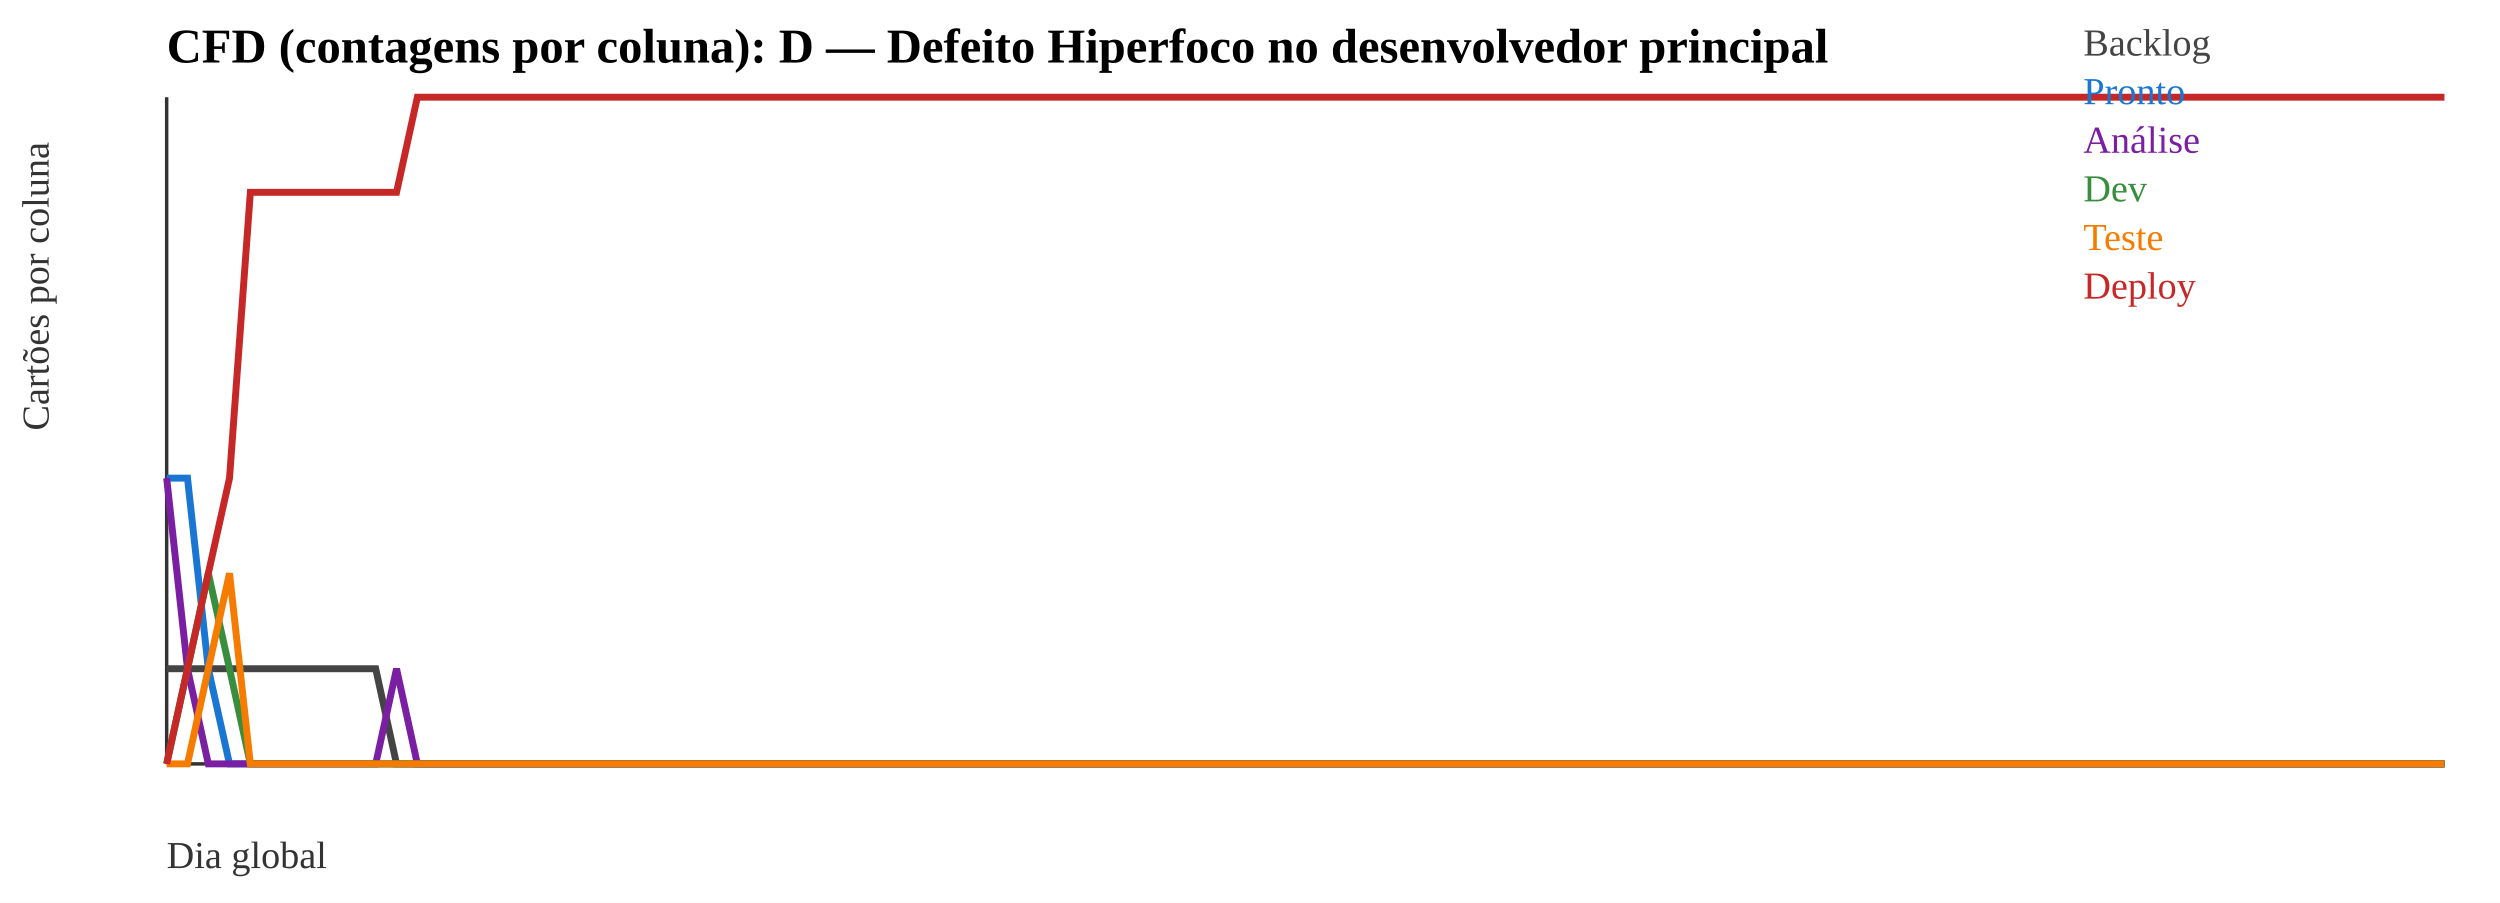
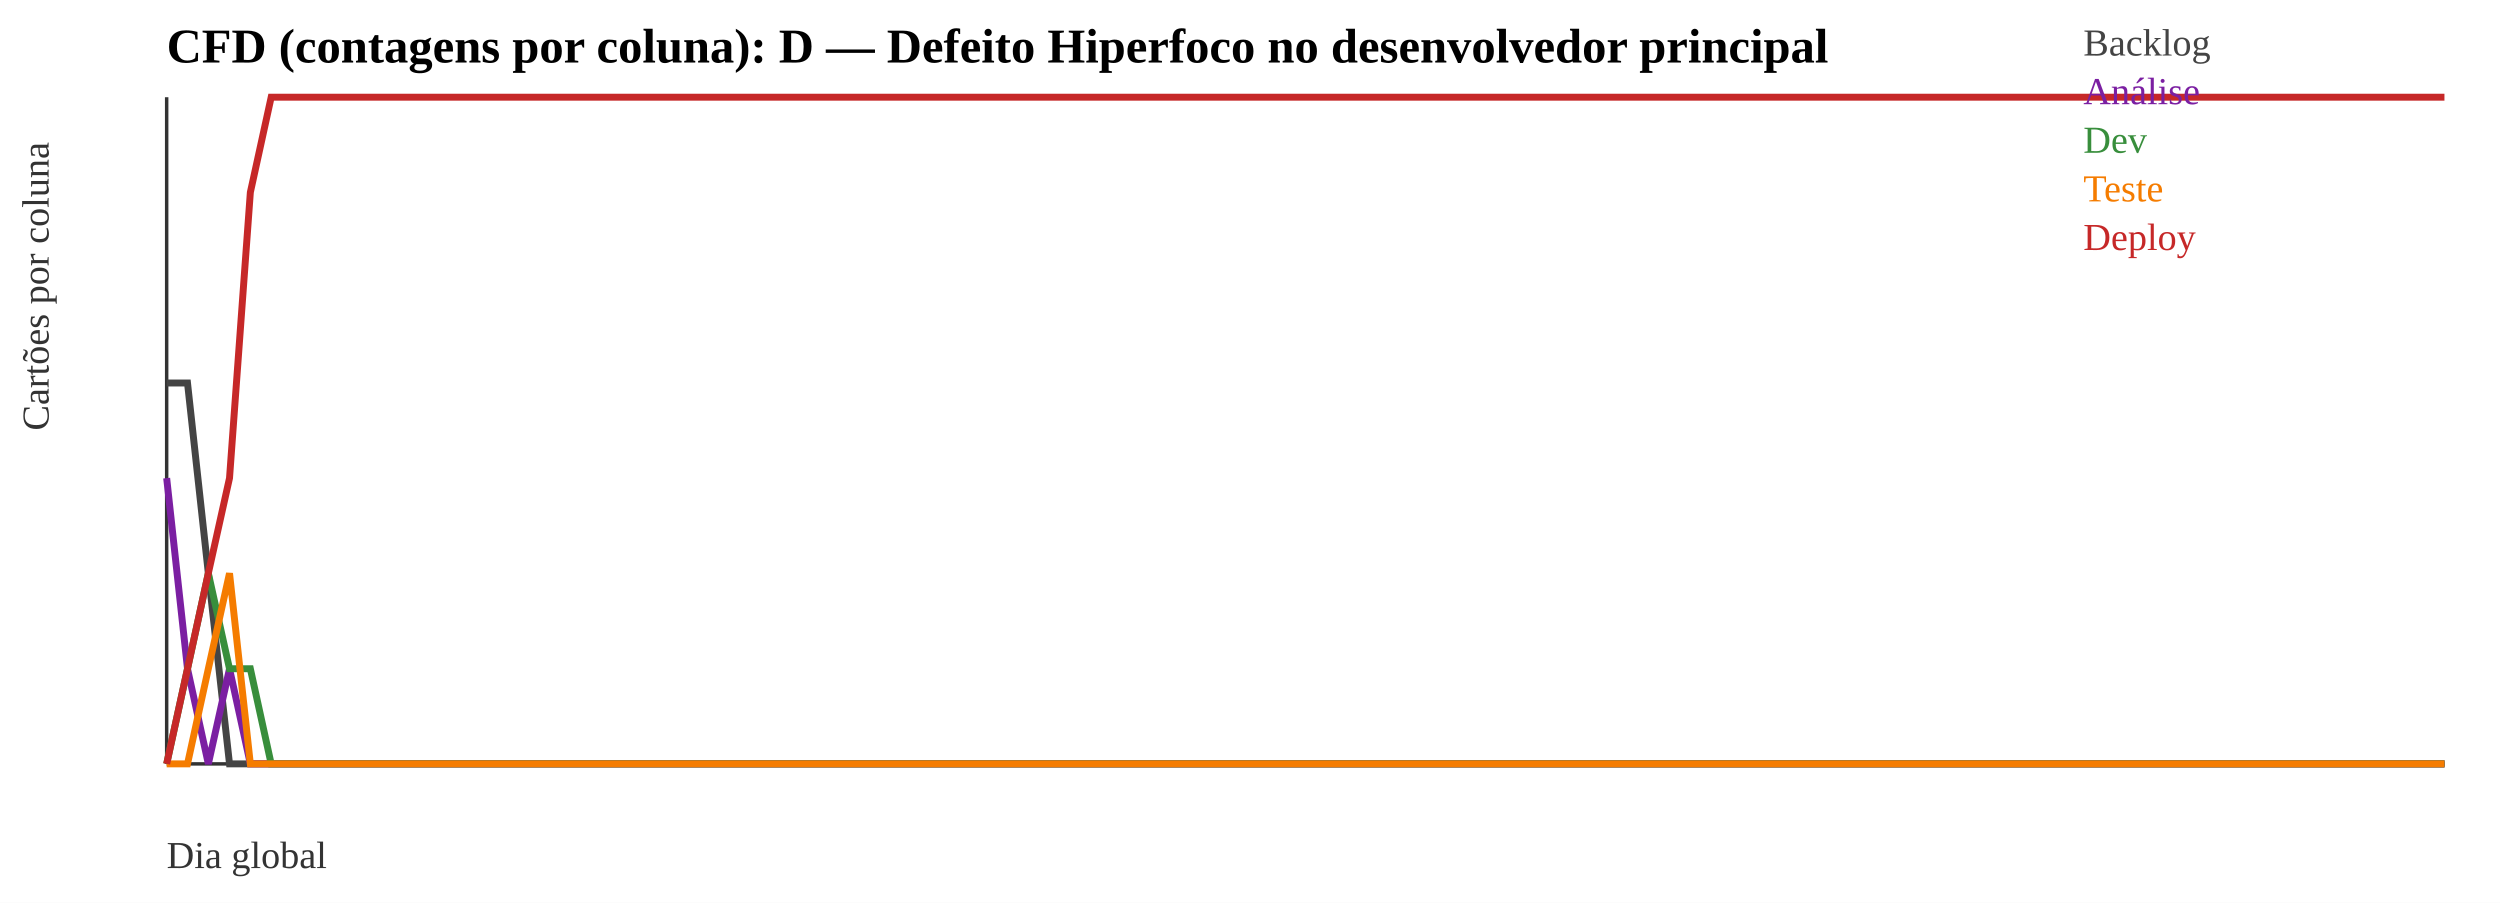
<svg xmlns="http://www.w3.org/2000/svg" width="720" height="260" viewBox="0 0 720 260">
  <rect width="100%" height="100%" fill="#ffffff" />
  <text x="48" y="18" font-size="14" font-weight="bold">CFD (contagens por coluna): D — Defeito Hiperfoco no desenvolvedor principal</text>
  <line x1="48" y1="220" x2="704" y2="220" stroke="#333" />
  <line x1="48" y1="28" x2="48" y2="220" stroke="#333" />
-   <polyline fill="none" stroke="#444" stroke-width="2" points="48.0,192.6 54.0,192.6 60.0,192.6 66.1,192.6 72.1,192.6 78.1,192.6 84.1,192.6 90.1,192.6 96.1,192.6 102.2,192.6 108.2,192.6 114.2,220.0 120.2,220.0 126.2,220.0 132.3,220.0 138.3,220.0 144.3,220.0 150.3,220.0 156.3,220.0 162.3,220.0 168.4,220.0 174.4,220.0 180.4,220.0 186.4,220.0 192.4,220.0 198.5,220.0 204.5,220.0 210.5,220.0 216.5,220.0 222.5,220.0 228.6,220.0 234.6,220.0 240.6,220.0 246.6,220.0 252.6,220.0 258.6,220.0 264.7,220.0 270.7,220.0 276.7,220.0 282.7,220.0 288.7,220.0 294.8,220.0 300.8,220.0 306.8,220.0 312.8,220.0 318.8,220.0 324.8,220.0 330.9,220.0 336.9,220.0 342.9,220.0 348.9,220.0 354.9,220.0 361.0,220.0 367.0,220.0 373.0,220.0 379.0,220.0 385.0,220.0 391.0,220.0 397.1,220.0 403.1,220.0 409.1,220.0 415.1,220.0 421.1,220.0 427.2,220.0 433.2,220.0 439.2,220.0 445.2,220.0 451.2,220.0 457.2,220.0 463.3,220.0 469.3,220.0 475.3,220.0 481.3,220.0 487.3,220.0 493.4,220.0 499.4,220.0 505.4,220.0 511.4,220.0 517.4,220.0 523.4,220.0 529.5,220.0 535.5,220.0 541.5,220.0 547.5,220.0 553.5,220.0 559.6,220.0 565.6,220.0 571.6,220.0 577.6,220.0 583.6,220.0 589.7,220.0 595.7,220.0 601.7,220.0 607.7,220.0 613.7,220.0 619.7,220.0 625.8,220.0 631.8,220.0 637.8,220.0 643.8,220.0 649.8,220.0 655.9,220.0 661.9,220.0 667.9,220.0 673.9,220.0 679.9,220.0 685.9,220.0 692.0,220.0 698.0,220.0 704.0,220.0" />
-   <polyline fill="none" stroke="#1976d2" stroke-width="2" points="48.0,137.7 54.0,137.7 60.0,192.6 66.1,220.0 72.1,220.0 78.1,220.0 84.1,220.0 90.1,220.0 96.1,220.0 102.2,220.0 108.2,220.0 114.2,220.0 120.2,220.0 126.2,220.0 132.3,220.0 138.3,220.0 144.3,220.0 150.3,220.0 156.3,220.0 162.3,220.0 168.4,220.0 174.4,220.0 180.4,220.0 186.4,220.0 192.4,220.0 198.5,220.0 204.5,220.0 210.5,220.0 216.5,220.0 222.5,220.0 228.6,220.0 234.6,220.0 240.6,220.0 246.6,220.0 252.6,220.0 258.6,220.0 264.7,220.0 270.7,220.0 276.7,220.0 282.7,220.0 288.7,220.0 294.8,220.0 300.8,220.0 306.8,220.0 312.8,220.0 318.8,220.0 324.8,220.0 330.9,220.0 336.9,220.0 342.9,220.0 348.9,220.0 354.9,220.0 361.0,220.0 367.0,220.0 373.0,220.0 379.0,220.0 385.0,220.0 391.0,220.0 397.1,220.0 403.1,220.0 409.1,220.0 415.1,220.0 421.1,220.0 427.2,220.0 433.2,220.0 439.2,220.0 445.2,220.0 451.2,220.0 457.2,220.0 463.3,220.0 469.3,220.0 475.3,220.0 481.3,220.0 487.3,220.0 493.4,220.0 499.4,220.0 505.4,220.0 511.4,220.0 517.4,220.0 523.4,220.0 529.5,220.0 535.5,220.0 541.5,220.0 547.5,220.0 553.5,220.0 559.6,220.0 565.6,220.0 571.6,220.0 577.6,220.0 583.6,220.0 589.7,220.0 595.7,220.0 601.7,220.0 607.7,220.0 613.7,220.0 619.7,220.0 625.8,220.0 631.8,220.0 637.8,220.0 643.8,220.0 649.8,220.0 655.9,220.0 661.9,220.0 667.9,220.0 673.9,220.0 679.9,220.0 685.9,220.0 692.0,220.0 698.0,220.0 704.0,220.0" />
-   <polyline fill="none" stroke="#7b1fa2" stroke-width="2" points="48.0,137.7 54.0,192.6 60.0,220.0 66.1,220.0 72.1,220.0 78.1,220.0 84.1,220.0 90.1,220.0 96.1,220.0 102.2,220.0 108.2,220.0 114.2,192.6 120.2,220.0 126.2,220.0 132.3,220.0 138.3,220.0 144.3,220.0 150.3,220.0 156.3,220.0 162.3,220.0 168.4,220.0 174.4,220.0 180.4,220.0 186.4,220.0 192.4,220.0 198.5,220.0 204.5,220.0 210.5,220.0 216.5,220.0 222.5,220.0 228.6,220.0 234.6,220.0 240.6,220.0 246.6,220.0 252.6,220.0 258.6,220.0 264.7,220.0 270.7,220.0 276.7,220.0 282.7,220.0 288.7,220.0 294.8,220.0 300.8,220.0 306.8,220.0 312.8,220.0 318.8,220.0 324.8,220.0 330.9,220.0 336.9,220.0 342.9,220.0 348.9,220.0 354.9,220.0 361.0,220.0 367.0,220.0 373.0,220.0 379.0,220.0 385.0,220.0 391.0,220.0 397.1,220.0 403.1,220.0 409.1,220.0 415.1,220.0 421.1,220.0 427.2,220.0 433.2,220.0 439.2,220.0 445.2,220.0 451.2,220.0 457.2,220.0 463.3,220.0 469.3,220.0 475.3,220.0 481.3,220.0 487.3,220.0 493.4,220.0 499.4,220.0 505.4,220.0 511.4,220.0 517.4,220.0 523.4,220.0 529.5,220.0 535.5,220.0 541.5,220.0 547.5,220.0 553.5,220.0 559.6,220.0 565.6,220.0 571.6,220.0 577.6,220.0 583.6,220.0 589.7,220.0 595.7,220.0 601.7,220.0 607.7,220.0 613.7,220.0 619.7,220.0 625.8,220.0 631.8,220.0 637.8,220.0 643.8,220.0 649.8,220.0 655.9,220.0 661.9,220.0 667.9,220.0 673.9,220.0 679.9,220.0 685.9,220.0 692.0,220.0 698.0,220.0 704.0,220.0" />
-   <polyline fill="none" stroke="#388e3c" stroke-width="2" points="48.0,220.0 54.0,192.6 60.0,165.1 66.1,192.6 72.1,220.0 78.1,220.0 84.1,220.0 90.1,220.0 96.1,220.0 102.2,220.0 108.2,220.0 114.2,220.0 120.2,220.0 126.2,220.0 132.3,220.0 138.3,220.0 144.3,220.0 150.3,220.0 156.3,220.0 162.3,220.0 168.4,220.0 174.4,220.0 180.4,220.0 186.4,220.0 192.4,220.0 198.5,220.0 204.5,220.0 210.5,220.0 216.5,220.0 222.5,220.0 228.6,220.0 234.6,220.0 240.6,220.0 246.6,220.0 252.6,220.0 258.6,220.0 264.7,220.0 270.7,220.0 276.7,220.0 282.7,220.0 288.7,220.0 294.8,220.0 300.8,220.0 306.8,220.0 312.8,220.0 318.8,220.0 324.8,220.0 330.9,220.0 336.9,220.0 342.9,220.0 348.9,220.0 354.9,220.0 361.0,220.0 367.0,220.0 373.0,220.0 379.0,220.0 385.0,220.0 391.0,220.0 397.1,220.0 403.1,220.0 409.1,220.0 415.1,220.0 421.1,220.0 427.2,220.0 433.2,220.0 439.2,220.0 445.2,220.0 451.2,220.0 457.2,220.0 463.3,220.0 469.3,220.0 475.3,220.0 481.3,220.0 487.3,220.0 493.4,220.0 499.4,220.0 505.4,220.0 511.4,220.0 517.4,220.0 523.4,220.0 529.5,220.0 535.5,220.0 541.5,220.0 547.5,220.0 553.5,220.0 559.6,220.0 565.6,220.0 571.6,220.0 577.6,220.0 583.6,220.0 589.7,220.0 595.7,220.0 601.7,220.0 607.7,220.0 613.7,220.0 619.7,220.0 625.8,220.0 631.8,220.0 637.8,220.0 643.8,220.0 649.8,220.0 655.9,220.0 661.9,220.0 667.9,220.0 673.9,220.0 679.9,220.0 685.9,220.0 692.0,220.0 698.0,220.0 704.0,220.0" />
+   <polyline fill="none" stroke="#444" stroke-width="2" points="48.0,110.3 54.0,110.3 60.0,165.1 66.1,220.0 72.1,220.0 78.1,220.0 84.1,220.0 90.1,220.0 96.1,220.0 102.2,220.0 108.2,220.0 114.2,220.0 120.2,220.0 126.2,220.0 132.3,220.0 138.3,220.0 144.3,220.0 150.3,220.0 156.3,220.0 162.3,220.0 168.4,220.0 174.4,220.0 180.4,220.0 186.4,220.0 192.4,220.0 198.5,220.0 204.5,220.0 210.5,220.0 216.5,220.0 222.5,220.0 228.6,220.0 234.6,220.0 240.6,220.0 246.6,220.0 252.6,220.0 258.6,220.0 264.7,220.0 270.7,220.0 276.7,220.0 282.7,220.0 288.7,220.0 294.8,220.0 300.8,220.0 306.8,220.0 312.8,220.0 318.8,220.0 324.8,220.0 330.9,220.0 336.9,220.0 342.9,220.0 348.9,220.0 354.9,220.0 361.0,220.0 367.0,220.0 373.0,220.0 379.0,220.0 385.0,220.0 391.0,220.0 397.1,220.0 403.1,220.0 409.1,220.0 415.1,220.0 421.1,220.0 427.2,220.0 433.2,220.0 439.2,220.0 445.2,220.0 451.2,220.0 457.2,220.0 463.3,220.0 469.3,220.0 475.3,220.0 481.3,220.0 487.3,220.0 493.4,220.0 499.4,220.0 505.4,220.0 511.4,220.0 517.4,220.0 523.4,220.0 529.5,220.0 535.5,220.0 541.5,220.0 547.5,220.0 553.5,220.0 559.6,220.0 565.6,220.0 571.6,220.0 577.6,220.0 583.6,220.0 589.7,220.0 595.7,220.0 601.7,220.0 607.7,220.0 613.7,220.0 619.7,220.0 625.8,220.0 631.8,220.0 637.8,220.0 643.8,220.0 649.8,220.0 655.9,220.0 661.9,220.0 667.9,220.0 673.9,220.0 679.9,220.0 685.9,220.0 692.0,220.0 698.0,220.0 704.0,220.0" />
+   <polyline fill="none" stroke="#7b1fa2" stroke-width="2" points="48.0,137.7 54.0,192.6 60.0,220.0 66.1,192.6 72.1,220.0 78.1,220.0 84.1,220.0 90.1,220.0 96.1,220.0 102.2,220.0 108.2,220.0 114.2,220.0 120.2,220.0 126.2,220.0 132.3,220.0 138.3,220.0 144.3,220.0 150.3,220.0 156.3,220.0 162.3,220.0 168.4,220.0 174.4,220.0 180.4,220.0 186.4,220.0 192.4,220.0 198.5,220.0 204.5,220.0 210.5,220.0 216.5,220.0 222.5,220.0 228.6,220.0 234.6,220.0 240.6,220.0 246.6,220.0 252.6,220.0 258.6,220.0 264.7,220.0 270.7,220.0 276.7,220.0 282.7,220.0 288.7,220.0 294.8,220.0 300.8,220.0 306.8,220.0 312.8,220.0 318.8,220.0 324.8,220.0 330.9,220.0 336.9,220.0 342.9,220.0 348.9,220.0 354.9,220.0 361.0,220.0 367.0,220.0 373.0,220.0 379.0,220.0 385.0,220.0 391.0,220.0 397.1,220.0 403.1,220.0 409.1,220.0 415.1,220.0 421.1,220.0 427.2,220.0 433.2,220.0 439.2,220.0 445.2,220.0 451.2,220.0 457.2,220.0 463.3,220.0 469.3,220.0 475.3,220.0 481.3,220.0 487.3,220.0 493.4,220.0 499.4,220.0 505.4,220.0 511.4,220.0 517.4,220.0 523.4,220.0 529.5,220.0 535.5,220.0 541.5,220.0 547.5,220.0 553.5,220.0 559.6,220.0 565.6,220.0 571.6,220.0 577.6,220.0 583.6,220.0 589.7,220.0 595.7,220.0 601.7,220.0 607.7,220.0 613.7,220.0 619.7,220.0 625.8,220.0 631.8,220.0 637.8,220.0 643.8,220.0 649.8,220.0 655.9,220.0 661.9,220.0 667.9,220.0 673.9,220.0 679.9,220.0 685.9,220.0 692.0,220.0 698.0,220.0 704.0,220.0" />
+   <polyline fill="none" stroke="#388e3c" stroke-width="2" points="48.0,220.0 54.0,192.6 60.0,165.1 66.1,192.6 72.1,192.6 78.1,220.0 84.1,220.0 90.1,220.0 96.1,220.0 102.2,220.0 108.2,220.0 114.2,220.0 120.2,220.0 126.2,220.0 132.3,220.0 138.3,220.0 144.3,220.0 150.3,220.0 156.3,220.0 162.3,220.0 168.4,220.0 174.4,220.0 180.4,220.0 186.4,220.0 192.4,220.0 198.5,220.0 204.5,220.0 210.5,220.0 216.5,220.0 222.5,220.0 228.6,220.0 234.6,220.0 240.6,220.0 246.6,220.0 252.6,220.0 258.6,220.0 264.7,220.0 270.7,220.0 276.7,220.0 282.7,220.0 288.7,220.0 294.8,220.0 300.8,220.0 306.8,220.0 312.8,220.0 318.8,220.0 324.8,220.0 330.9,220.0 336.9,220.0 342.9,220.0 348.9,220.0 354.9,220.0 361.0,220.0 367.0,220.0 373.0,220.0 379.0,220.0 385.0,220.0 391.0,220.0 397.1,220.0 403.1,220.0 409.1,220.0 415.1,220.0 421.1,220.0 427.2,220.0 433.2,220.0 439.2,220.0 445.2,220.0 451.2,220.0 457.2,220.0 463.3,220.0 469.3,220.0 475.3,220.0 481.3,220.0 487.3,220.0 493.4,220.0 499.4,220.0 505.4,220.0 511.4,220.0 517.4,220.0 523.4,220.0 529.5,220.0 535.5,220.0 541.5,220.0 547.5,220.0 553.5,220.0 559.6,220.0 565.6,220.0 571.6,220.0 577.6,220.0 583.6,220.0 589.7,220.0 595.7,220.0 601.7,220.0 607.7,220.0 613.7,220.0 619.7,220.0 625.8,220.0 631.8,220.0 637.8,220.0 643.8,220.0 649.8,220.0 655.9,220.0 661.9,220.0 667.9,220.0 673.9,220.0 679.9,220.0 685.9,220.0 692.0,220.0 698.0,220.0 704.0,220.0" />
  <polyline fill="none" stroke="#f57c00" stroke-width="2" points="48.0,220.0 54.0,220.0 60.0,192.6 66.1,165.1 72.1,220.0 78.1,220.0 84.1,220.0 90.1,220.0 96.1,220.0 102.2,220.0 108.2,220.0 114.2,220.0 120.2,220.0 126.2,220.0 132.3,220.0 138.3,220.0 144.3,220.0 150.3,220.0 156.3,220.0 162.3,220.0 168.4,220.0 174.4,220.0 180.4,220.0 186.4,220.0 192.4,220.0 198.5,220.0 204.5,220.0 210.5,220.0 216.5,220.0 222.5,220.0 228.6,220.0 234.6,220.0 240.6,220.0 246.6,220.0 252.6,220.0 258.6,220.0 264.7,220.0 270.7,220.0 276.7,220.0 282.7,220.0 288.7,220.0 294.8,220.0 300.8,220.0 306.8,220.0 312.8,220.0 318.8,220.0 324.8,220.0 330.9,220.0 336.9,220.0 342.9,220.0 348.9,220.0 354.9,220.0 361.0,220.0 367.0,220.0 373.0,220.0 379.0,220.0 385.0,220.0 391.0,220.0 397.1,220.0 403.1,220.0 409.1,220.0 415.1,220.0 421.1,220.0 427.2,220.0 433.2,220.0 439.2,220.0 445.2,220.0 451.2,220.0 457.2,220.0 463.3,220.0 469.3,220.0 475.3,220.0 481.3,220.0 487.3,220.0 493.4,220.0 499.4,220.0 505.4,220.0 511.4,220.0 517.4,220.0 523.4,220.0 529.5,220.0 535.5,220.0 541.5,220.0 547.5,220.0 553.5,220.0 559.6,220.0 565.6,220.0 571.6,220.0 577.6,220.0 583.6,220.0 589.7,220.0 595.7,220.0 601.7,220.0 607.7,220.0 613.7,220.0 619.7,220.0 625.8,220.0 631.8,220.0 637.8,220.0 643.8,220.0 649.8,220.0 655.9,220.0 661.9,220.0 667.9,220.0 673.9,220.0 679.9,220.0 685.9,220.0 692.0,220.0 698.0,220.0 704.0,220.0" />
-   <polyline fill="none" stroke="#c62828" stroke-width="2" points="48.0,220.0 54.0,192.6 60.0,165.1 66.1,137.7 72.1,55.4 78.1,55.4 84.1,55.4 90.1,55.4 96.1,55.4 102.2,55.4 108.2,55.4 114.2,55.4 120.2,28.0 126.2,28.0 132.3,28.0 138.3,28.0 144.3,28.0 150.3,28.0 156.3,28.0 162.3,28.0 168.4,28.0 174.4,28.0 180.4,28.0 186.4,28.0 192.4,28.0 198.5,28.0 204.5,28.0 210.5,28.0 216.5,28.0 222.5,28.0 228.6,28.0 234.6,28.0 240.6,28.0 246.6,28.0 252.6,28.0 258.6,28.0 264.7,28.0 270.7,28.0 276.7,28.0 282.7,28.0 288.7,28.0 294.8,28.0 300.8,28.0 306.8,28.0 312.8,28.0 318.8,28.0 324.8,28.0 330.9,28.0 336.9,28.0 342.9,28.0 348.9,28.0 354.9,28.0 361.0,28.0 367.0,28.0 373.0,28.0 379.0,28.0 385.0,28.0 391.0,28.0 397.1,28.0 403.1,28.0 409.1,28.0 415.1,28.0 421.1,28.0 427.2,28.0 433.2,28.0 439.2,28.0 445.2,28.0 451.2,28.0 457.2,28.0 463.3,28.0 469.3,28.0 475.3,28.0 481.3,28.0 487.3,28.0 493.4,28.0 499.4,28.0 505.4,28.0 511.4,28.0 517.4,28.0 523.4,28.0 529.5,28.0 535.5,28.0 541.5,28.0 547.5,28.0 553.5,28.0 559.6,28.0 565.6,28.0 571.6,28.0 577.6,28.0 583.6,28.0 589.7,28.0 595.7,28.0 601.7,28.0 607.7,28.0 613.7,28.0 619.7,28.0 625.8,28.0 631.8,28.0 637.8,28.0 643.8,28.0 649.8,28.0 655.9,28.0 661.9,28.0 667.9,28.0 673.9,28.0 679.9,28.0 685.9,28.0 692.0,28.0 698.0,28.0 704.0,28.0" />
+   <polyline fill="none" stroke="#c62828" stroke-width="2" points="48.0,220.0 54.0,192.6 60.0,165.1 66.1,137.7 72.1,55.4 78.1,28.0 84.1,28.0 90.1,28.0 96.1,28.0 102.2,28.0 108.2,28.0 114.2,28.0 120.2,28.0 126.2,28.0 132.3,28.0 138.3,28.0 144.3,28.0 150.3,28.0 156.3,28.0 162.3,28.0 168.4,28.0 174.4,28.0 180.4,28.0 186.4,28.0 192.4,28.0 198.5,28.0 204.5,28.0 210.5,28.0 216.5,28.0 222.5,28.0 228.6,28.0 234.6,28.0 240.6,28.0 246.6,28.0 252.6,28.0 258.6,28.0 264.7,28.0 270.7,28.0 276.7,28.0 282.7,28.0 288.7,28.0 294.8,28.0 300.8,28.0 306.8,28.0 312.8,28.0 318.8,28.0 324.8,28.0 330.9,28.0 336.9,28.0 342.9,28.0 348.9,28.0 354.9,28.0 361.0,28.0 367.0,28.0 373.0,28.0 379.0,28.0 385.0,28.0 391.0,28.0 397.1,28.0 403.1,28.0 409.1,28.0 415.1,28.0 421.1,28.0 427.2,28.0 433.2,28.0 439.2,28.0 445.2,28.0 451.2,28.0 457.2,28.0 463.3,28.0 469.3,28.0 475.3,28.0 481.3,28.0 487.3,28.0 493.4,28.0 499.4,28.0 505.4,28.0 511.4,28.0 517.4,28.0 523.4,28.0 529.5,28.0 535.5,28.0 541.5,28.0 547.5,28.0 553.5,28.0 559.6,28.0 565.6,28.0 571.6,28.0 577.6,28.0 583.6,28.0 589.7,28.0 595.7,28.0 601.7,28.0 607.7,28.0 613.7,28.0 619.7,28.0 625.8,28.0 631.8,28.0 637.8,28.0 643.8,28.0 649.8,28.0 655.9,28.0 661.9,28.0 667.9,28.0 673.9,28.0 679.9,28.0 685.9,28.0 692.0,28.0 698.0,28.0 704.0,28.0" />
  <text x="48" y="250" font-size="11" fill="#333">Dia global</text>
  <text transform="translate(14,124) rotate(-90)" font-size="11" fill="#333">Cartões por coluna</text>
  <text x="600" y="16" font-size="11" fill="#444">Backlog</text>
-   <text x="600" y="30" font-size="11" fill="#1976d2">Pronto</text>
-   <text x="600" y="44" font-size="11" fill="#7b1fa2">Análise</text>
-   <text x="600" y="58" font-size="11" fill="#388e3c">Dev</text>
-   <text x="600" y="72" font-size="11" fill="#f57c00">Teste</text>
-   <text x="600" y="86" font-size="11" fill="#c62828">Deploy</text>
+   <text x="600" y="30" font-size="11" fill="#7b1fa2">Análise</text>
+   <text x="600" y="44" font-size="11" fill="#388e3c">Dev</text>
+   <text x="600" y="58" font-size="11" fill="#f57c00">Teste</text>
+   <text x="600" y="72" font-size="11" fill="#c62828">Deploy</text>
</svg>
